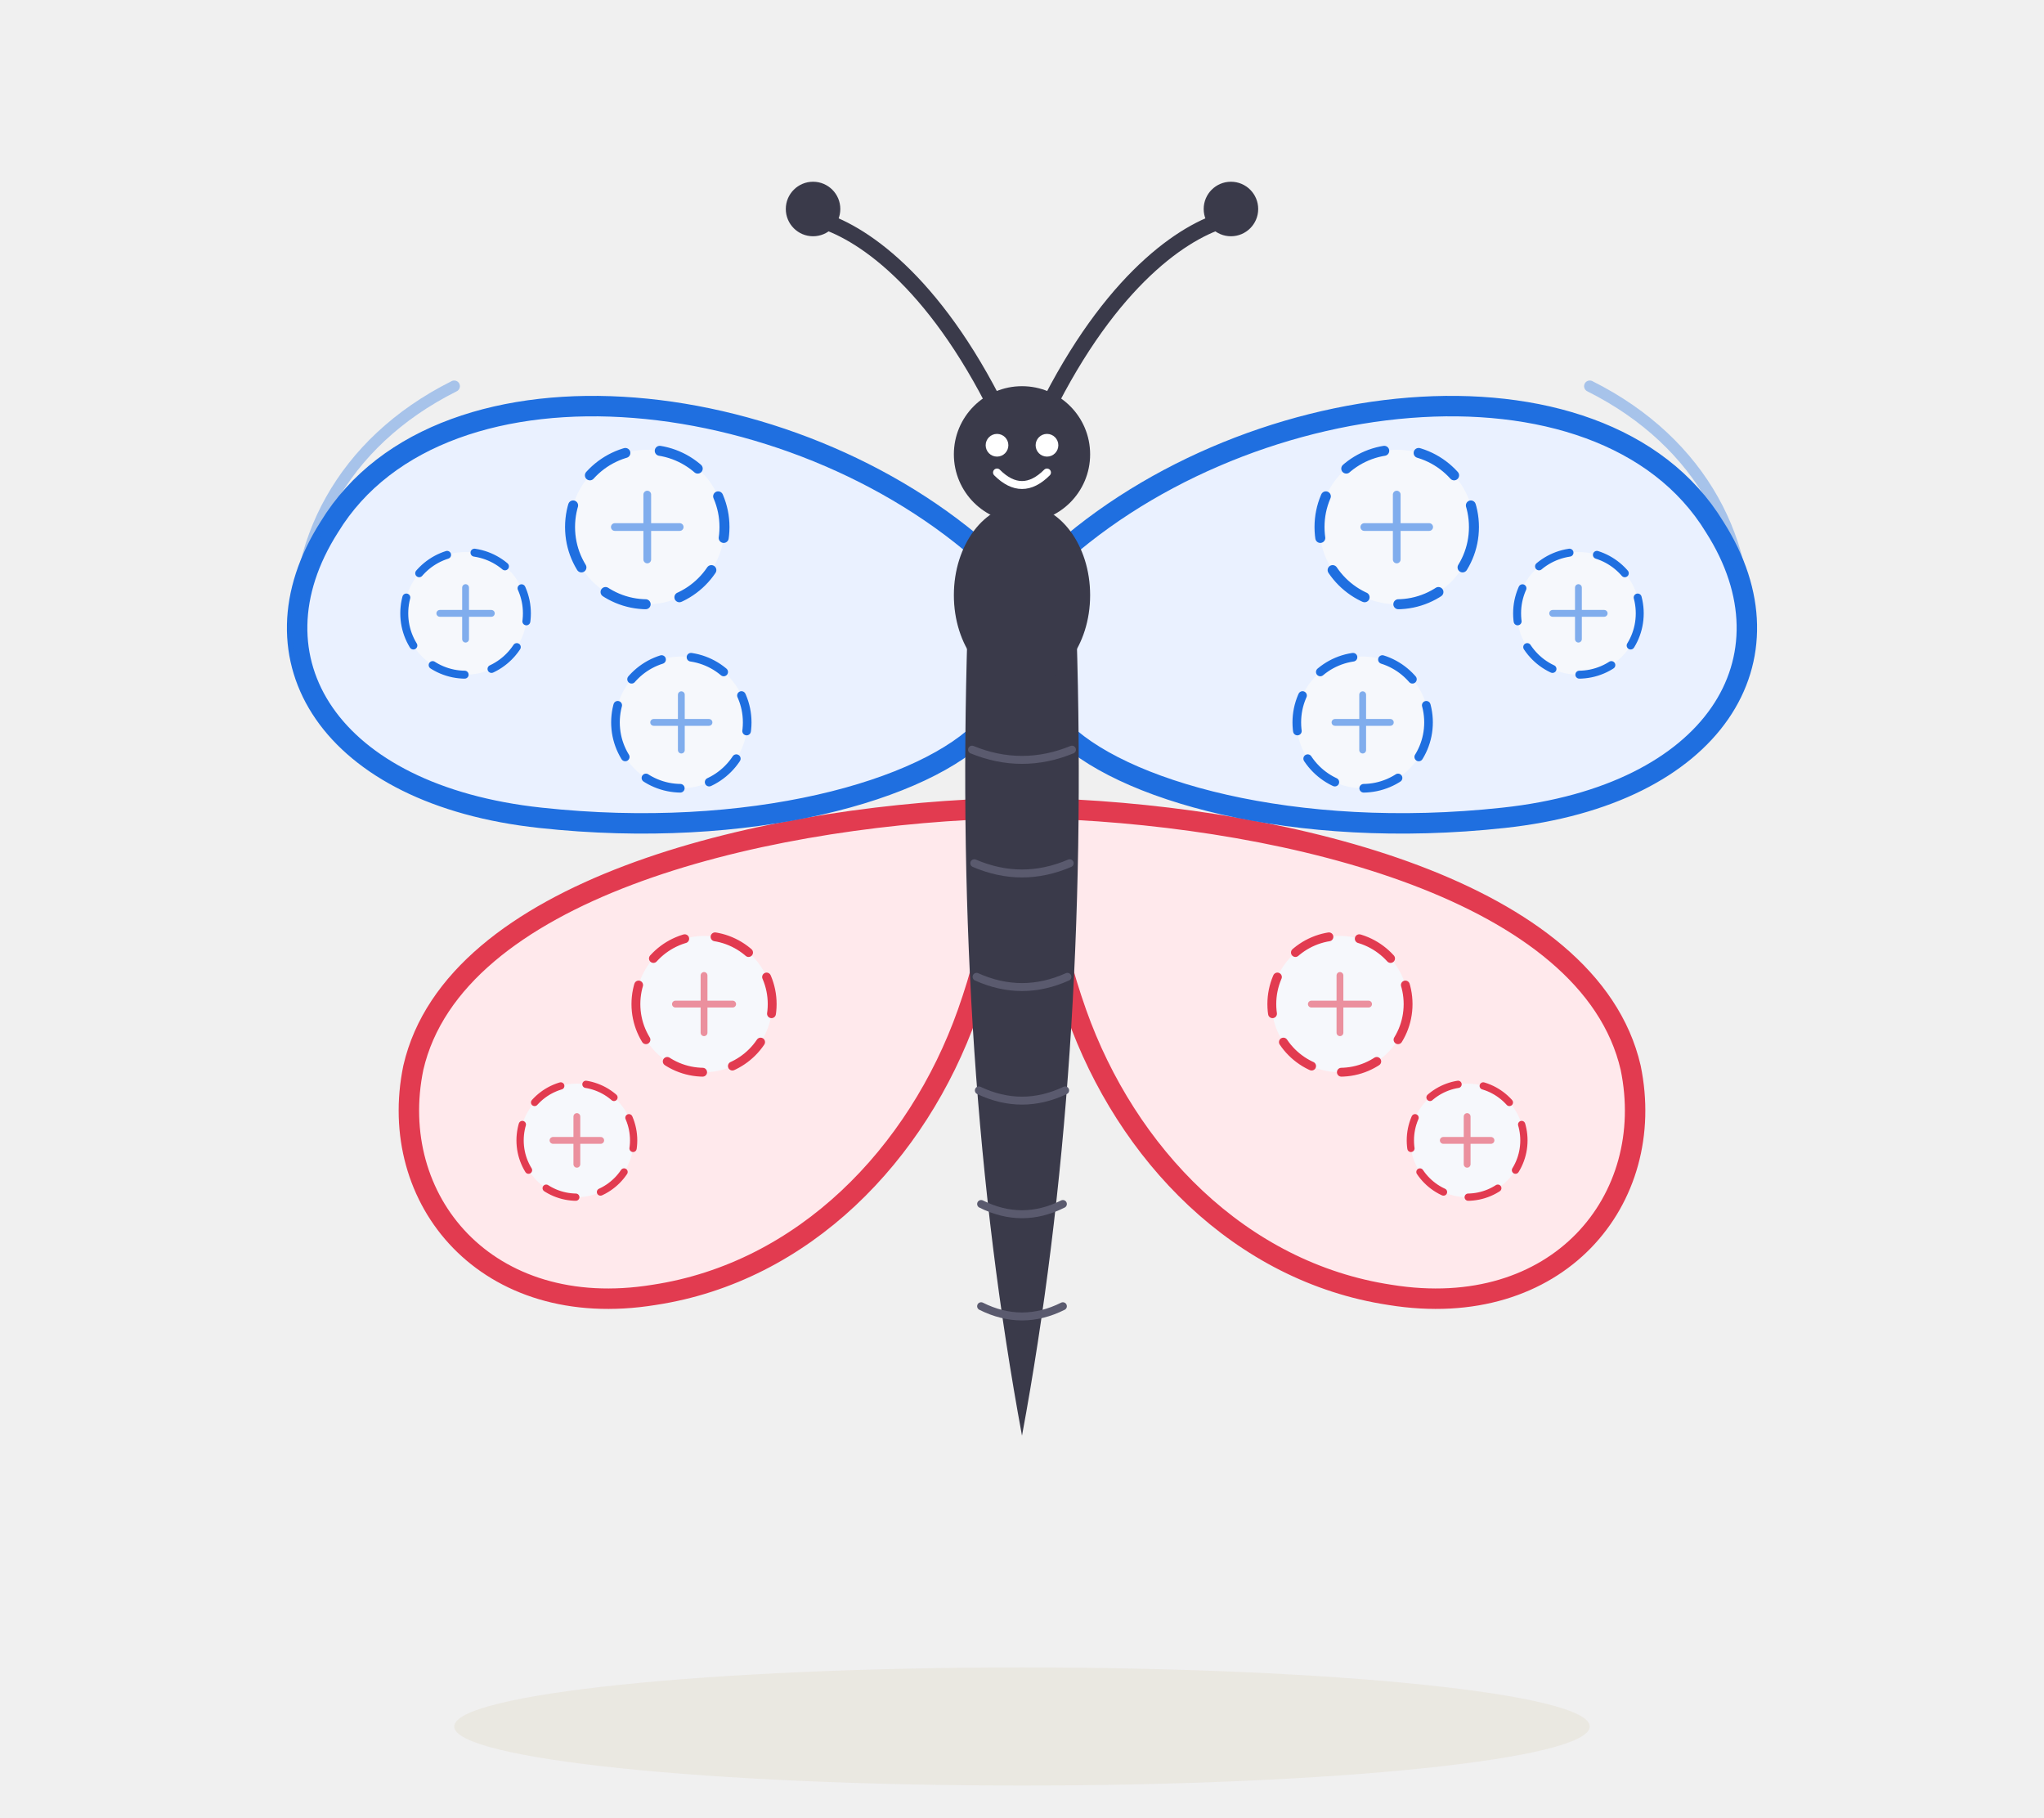
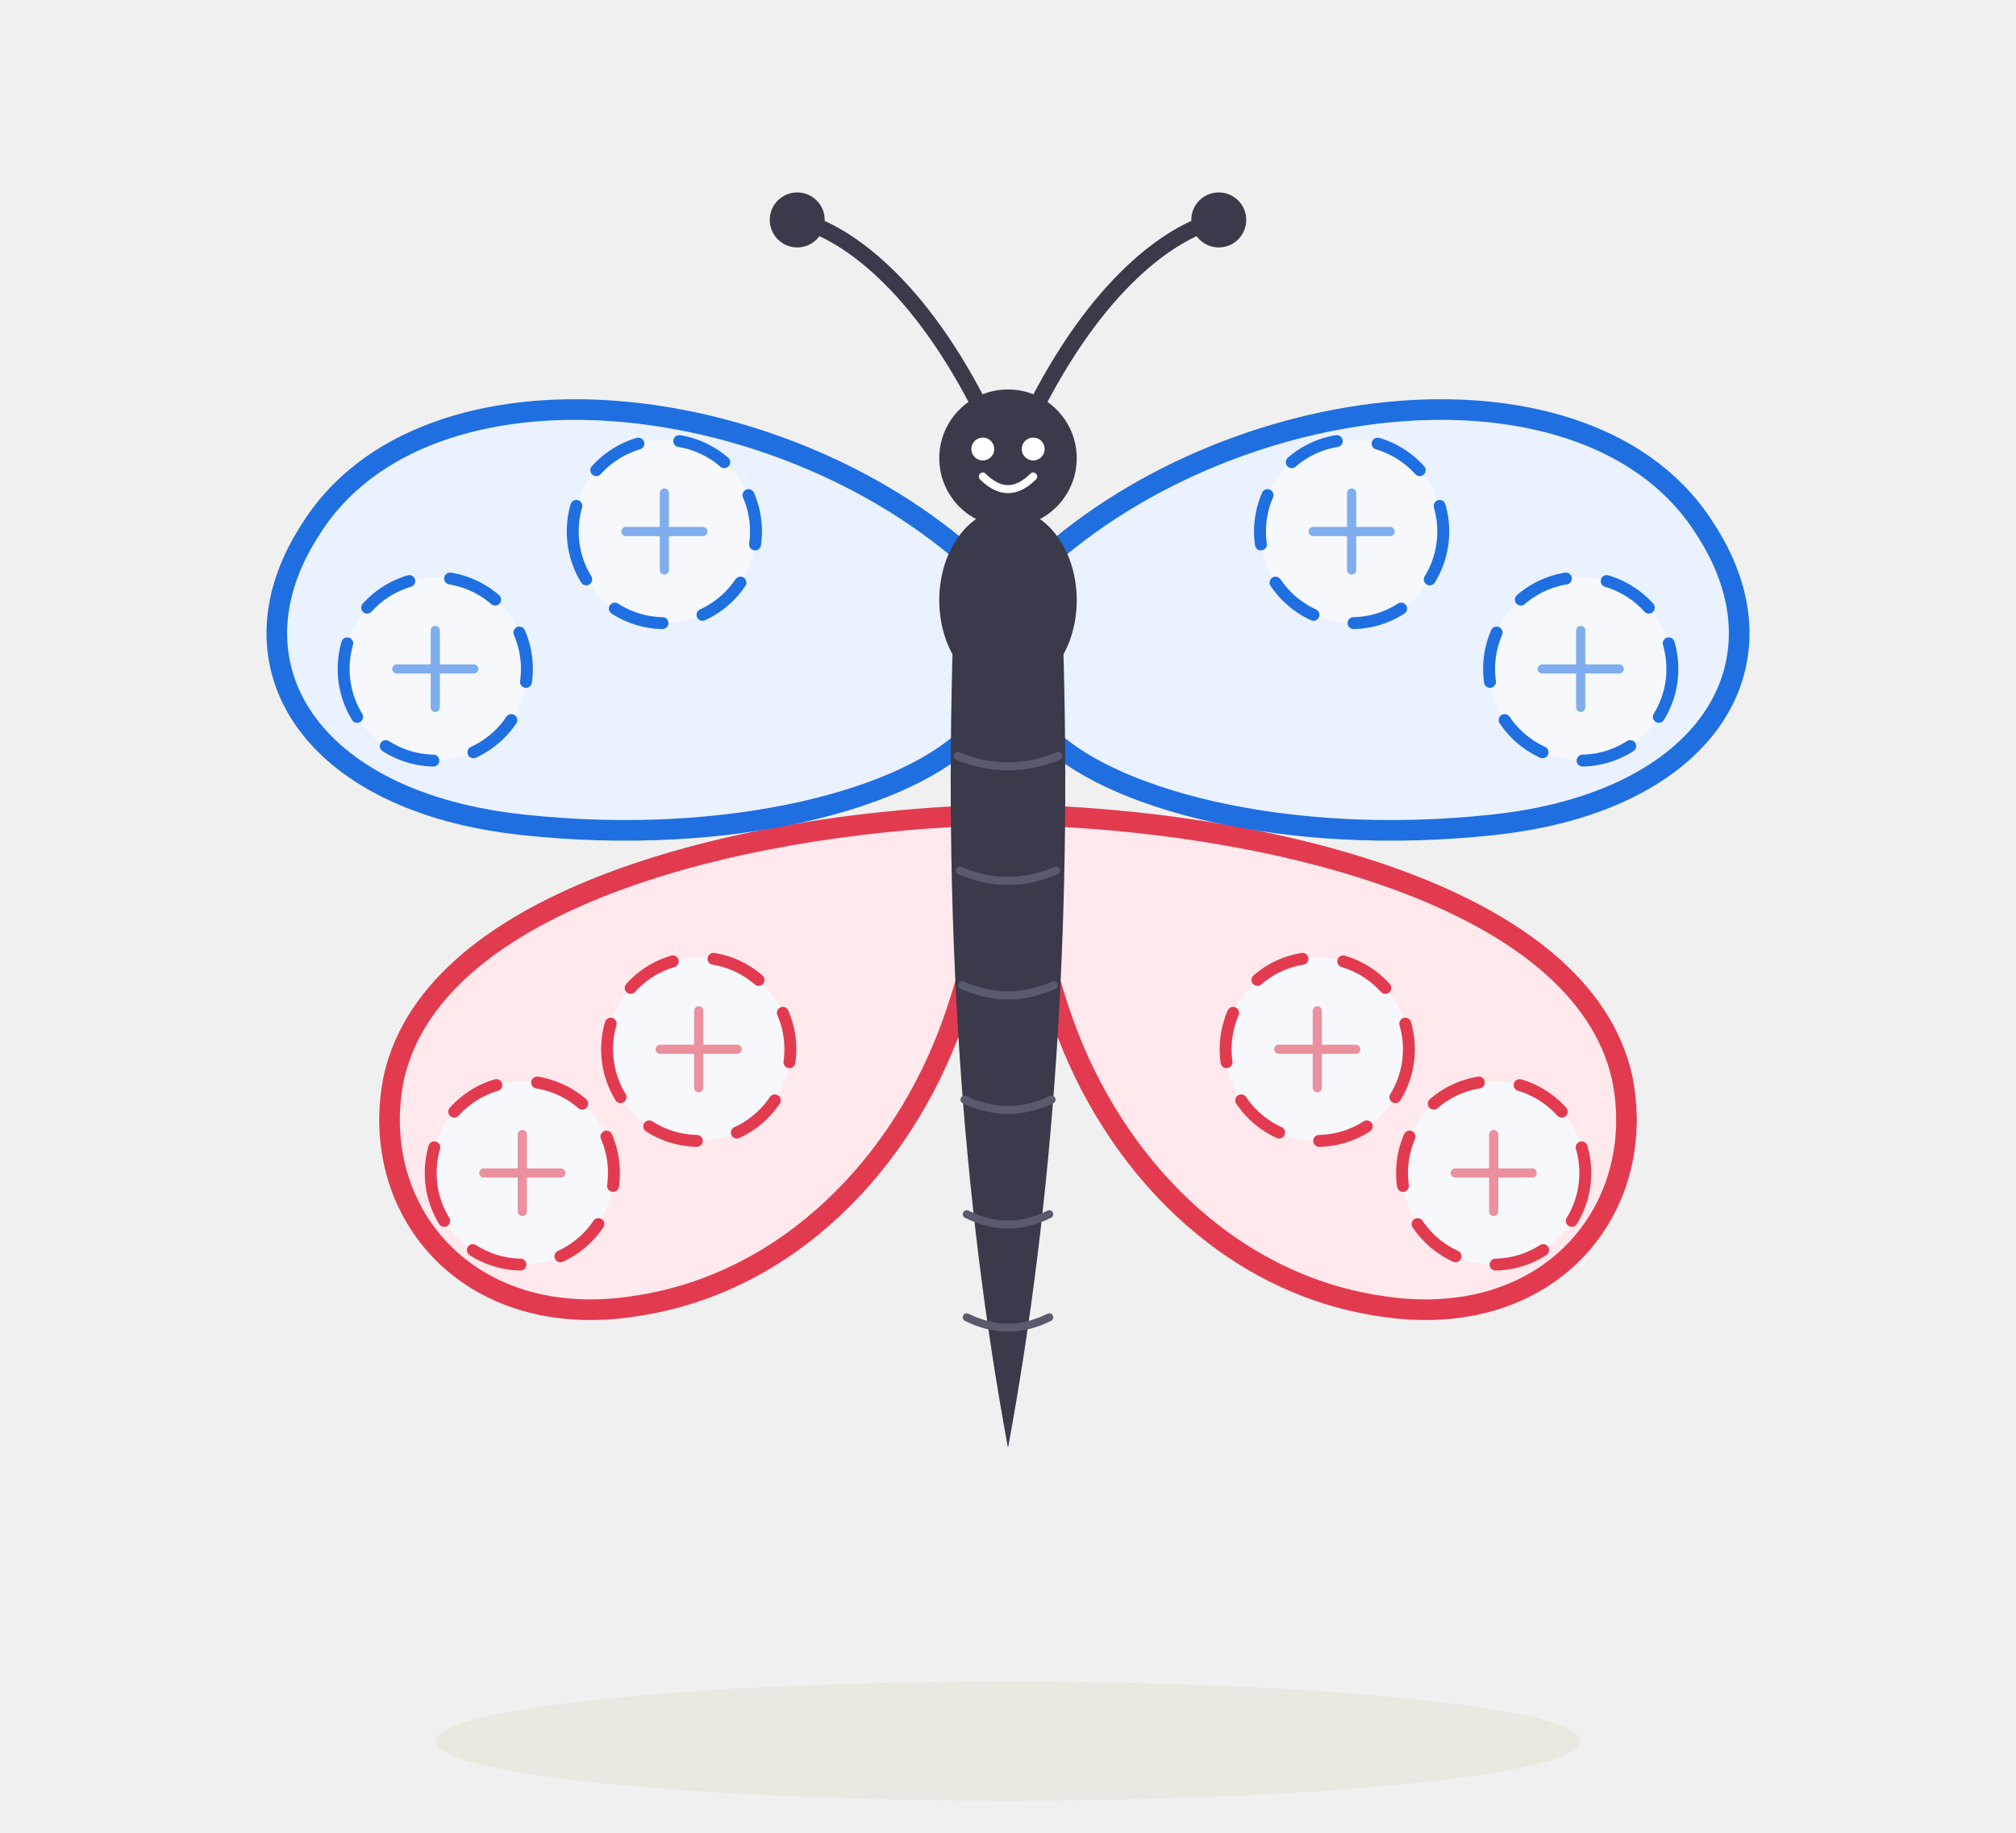
- <svg xmlns="http://www.w3.org/2000/svg" viewBox="0 0 900 800" width="900" height="800" font-family="Fredoka, sans-serif">
-   <ellipse cx="450" cy="760" rx="250" ry="26" fill="#E6E1D6" opacity="0.55" />
-   <path d="M464,356 C568,360 700,392 718,470 C730,528 686,582 612,570 C546,560 496,508 474,446 C462,412 458,384 464,356 Z" fill="#FFE9EC" stroke="#E23B50" stroke-width="9" stroke-linejoin="round" />
-   <path d="M460,250 C545,168 705,150 755,232 C792,290 755,350 662,360 C570,370 492,348 466,320 C452,300 450,276 460,250 Z" fill="#EAF1FF" stroke="#1F6FE0" stroke-width="9" stroke-linejoin="round" />
-   <path d="M700,170 C750,195 772,240 768,285" fill="none" stroke="#1F6FE0" stroke-width="5" opacity="0.35" stroke-linecap="round" />
-   <circle cx="615" cy="232" r="34" fill="#F6F8FC" stroke="#1F6FE0" stroke-width="4.4" stroke-dasharray="18.7 15.3" stroke-linecap="round" />
-   <path d="M600.72,232 H629.28 M615,217.72 V246.28" stroke="#1F6FE0" stroke-width="3.4" stroke-linecap="round" opacity="0.55" />
-   <circle cx="695" cy="270" r="27" fill="#F6F8FC" stroke="#1F6FE0" stroke-width="3.5" stroke-dasharray="14.9 12.2" stroke-linecap="round" />
-   <path d="M683.66,270 H706.34 M695,258.66 V281.34" stroke="#1F6FE0" stroke-width="3.0" stroke-linecap="round" opacity="0.55" />
-   <circle cx="600" cy="318" r="29" fill="#F6F8FC" stroke="#1F6FE0" stroke-width="3.8" stroke-dasharray="16.0 13.1" stroke-linecap="round" />
-   <path d="M587.82,318 H612.18 M600,305.82 V330.18" stroke="#1F6FE0" stroke-width="3.0" stroke-linecap="round" opacity="0.55" />
-   <circle cx="590" cy="442" r="30" fill="#F6F8FC" stroke="#E23B50" stroke-width="3.9" stroke-dasharray="16.5 13.5" stroke-linecap="round" />
-   <path d="M577.4,442 H602.6 M590,429.4 V454.6" stroke="#E23B50" stroke-width="3.0" stroke-linecap="round" opacity="0.55" />
-   <circle cx="646" cy="502" r="25" fill="#F6F8FC" stroke="#E23B50" stroke-width="3.2" stroke-dasharray="13.8 11.2" stroke-linecap="round" />
-   <path d="M635.5,502 H656.5 M646,491.5 V512.5" stroke="#E23B50" stroke-width="3.0" stroke-linecap="round" opacity="0.55" />
-   <g transform="translate(900,0) scale(-1,1)">
-     <path d="M464,356 C568,360 700,392 718,470 C730,528 686,582 612,570 C546,560 496,508 474,446 C462,412 458,384 464,356 Z" fill="#FFE9EC" stroke="#E23B50" stroke-width="9" stroke-linejoin="round" />
-     <path d="M460,250 C545,168 705,150 755,232 C792,290 755,350 662,360 C570,370 492,348 466,320 C452,300 450,276 460,250 Z" fill="#EAF1FF" stroke="#1F6FE0" stroke-width="9" stroke-linejoin="round" />
-     <path d="M700,170 C750,195 772,240 768,285" fill="none" stroke="#1F6FE0" stroke-width="5" opacity="0.35" stroke-linecap="round" />
-     <circle cx="615" cy="232" r="34" fill="#F6F8FC" stroke="#1F6FE0" stroke-width="4.4" stroke-dasharray="18.7 15.3" stroke-linecap="round" />
-     <path d="M600.72,232 H629.28 M615,217.72 V246.28" stroke="#1F6FE0" stroke-width="3.4" stroke-linecap="round" opacity="0.55" />
-     <circle cx="695" cy="270" r="27" fill="#F6F8FC" stroke="#1F6FE0" stroke-width="3.5" stroke-dasharray="14.9 12.2" stroke-linecap="round" />
-     <path d="M683.66,270 H706.34 M695,258.66 V281.34" stroke="#1F6FE0" stroke-width="3.0" stroke-linecap="round" opacity="0.55" />
-     <circle cx="600" cy="318" r="29" fill="#F6F8FC" stroke="#1F6FE0" stroke-width="3.8" stroke-dasharray="16.0 13.1" stroke-linecap="round" />
-     <path d="M587.82,318 H612.18 M600,305.82 V330.18" stroke="#1F6FE0" stroke-width="3.0" stroke-linecap="round" opacity="0.55" />
-     <circle cx="590" cy="442" r="30" fill="#F6F8FC" stroke="#E23B50" stroke-width="3.9" stroke-dasharray="16.5 13.5" stroke-linecap="round" />
-     <path d="M577.4,442 H602.6 M590,429.4 V454.6" stroke="#E23B50" stroke-width="3.0" stroke-linecap="round" opacity="0.55" />
-     <circle cx="646" cy="502" r="25" fill="#F6F8FC" stroke="#E23B50" stroke-width="3.2" stroke-dasharray="13.8 11.2" stroke-linecap="round" />
-     <path d="M635.5,502 H656.5 M646,491.5 V512.5" stroke="#E23B50" stroke-width="3.0" stroke-linecap="round" opacity="0.55" />
+ <svg xmlns="http://www.w3.org/2000/svg" viewBox="0 0 880 800" width="880" height="800" font-family="Fredoka, sans-serif">
+   <ellipse cx="440" cy="760" rx="250" ry="26" fill="#E6E1D6" opacity="0.55" />
+   <path d="M454,356 C558,360 690,392 708,470 C720,528 676,582 602,570 C536,560 486,508 464,446 C452,412 448,384 454,356 Z" fill="#FFE9EC" stroke="#E23B50" stroke-width="9" stroke-linejoin="round" />
+   <path d="M450,250 C535,168 695,150 745,232 C782,290 745,350 652,360 C560,370 482,348 456,320 C442,300 440,276 450,250 Z" fill="#EAF1FF" stroke="#1F6FE0" stroke-width="9" stroke-linejoin="round" />
+   <circle cx="590.0" cy="232.0" r="40.0" fill="#F6F8FC" stroke="#1F6FE0" stroke-width="5.2" stroke-dasharray="22.0 18.0" stroke-linecap="round" />
+   <path d="M573.2,232.0 H606.8 M590.0,215.2 V248.8" stroke="#1F6FE0" stroke-width="4.0" stroke-linecap="round" opacity="0.55" />
+   <circle cx="690.0" cy="292.0" r="40.0" fill="#F6F8FC" stroke="#1F6FE0" stroke-width="5.2" stroke-dasharray="22.0 18.0" stroke-linecap="round" />
+   <path d="M673.2,292.0 H706.8 M690.0,275.2 V308.8" stroke="#1F6FE0" stroke-width="4.0" stroke-linecap="round" opacity="0.55" />
+   <circle cx="575.0" cy="458.0" r="40.0" fill="#F6F8FC" stroke="#E23B50" stroke-width="5.2" stroke-dasharray="22.0 18.0" stroke-linecap="round" />
+   <path d="M558.2,458.0 H591.8 M575.0,441.2 V474.8" stroke="#E23B50" stroke-width="4.0" stroke-linecap="round" opacity="0.55" />
+   <circle cx="652.0" cy="512.0" r="40.0" fill="#F6F8FC" stroke="#E23B50" stroke-width="5.2" stroke-dasharray="22.0 18.0" stroke-linecap="round" />
+   <path d="M635.2,512.0 H668.8 M652.0,495.2 V528.8" stroke="#E23B50" stroke-width="4.0" stroke-linecap="round" opacity="0.55" />
+   <g transform="translate(880,0) scale(-1,1)">
+     <path d="M454,356 C558,360 690,392 708,470 C720,528 676,582 602,570 C536,560 486,508 464,446 C452,412 448,384 454,356 Z" fill="#FFE9EC" stroke="#E23B50" stroke-width="9" stroke-linejoin="round" />
+     <path d="M450,250 C535,168 695,150 745,232 C782,290 745,350 652,360 C560,370 482,348 456,320 C442,300 440,276 450,250 Z" fill="#EAF1FF" stroke="#1F6FE0" stroke-width="9" stroke-linejoin="round" />
+     <circle cx="590.0" cy="232.0" r="40.0" fill="#F6F8FC" stroke="#1F6FE0" stroke-width="5.2" stroke-dasharray="22.0 18.0" stroke-linecap="round" />
+     <path d="M573.2,232.0 H606.8 M590.0,215.2 V248.8" stroke="#1F6FE0" stroke-width="4.0" stroke-linecap="round" opacity="0.55" />
+     <circle cx="690.0" cy="292.0" r="40.0" fill="#F6F8FC" stroke="#1F6FE0" stroke-width="5.2" stroke-dasharray="22.0 18.0" stroke-linecap="round" />
+     <path d="M673.2,292.0 H706.8 M690.0,275.2 V308.8" stroke="#1F6FE0" stroke-width="4.0" stroke-linecap="round" opacity="0.55" />
+     <circle cx="575.0" cy="458.0" r="40.0" fill="#F6F8FC" stroke="#E23B50" stroke-width="5.2" stroke-dasharray="22.0 18.0" stroke-linecap="round" />
+     <path d="M558.2,458.0 H591.8 M575.0,441.2 V474.8" stroke="#E23B50" stroke-width="4.0" stroke-linecap="round" opacity="0.55" />
+     <circle cx="652.0" cy="512.0" r="40.0" fill="#F6F8FC" stroke="#E23B50" stroke-width="5.2" stroke-dasharray="22.0 18.0" stroke-linecap="round" />
+     <path d="M635.2,512.0 H668.8 M652.0,495.2 V528.8" stroke="#E23B50" stroke-width="4.0" stroke-linecap="round" opacity="0.55" />
  </g>
-   <path d="M426,278 Q420,470 450,632 Q480,470 474,278 Z" fill="#3A3A4A" />
-   <path d="M428,330 Q450,339 472,330" fill="none" stroke="#5A5A6E" stroke-width="3.5" stroke-linecap="round" />
-   <path d="M429,380 Q450,389 471,380" fill="none" stroke="#5A5A6E" stroke-width="3.5" stroke-linecap="round" />
-   <path d="M430,430 Q450,439 470,430" fill="none" stroke="#5A5A6E" stroke-width="3.5" stroke-linecap="round" />
-   <path d="M431,480 Q450,489 469,480" fill="none" stroke="#5A5A6E" stroke-width="3.5" stroke-linecap="round" />
-   <path d="M432,530 Q450,539 468,530" fill="none" stroke="#5A5A6E" stroke-width="3.5" stroke-linecap="round" />
-   <path d="M432,575 Q450,584 468,575" fill="none" stroke="#5A5A6E" stroke-width="3.5" stroke-linecap="round" />
-   <ellipse cx="450" cy="262" rx="30" ry="40" fill="#3A3A4A" />
-   <circle cx="450" cy="200" r="30" fill="#3A3A4A" />
-   <circle cx="439" cy="196" r="5" fill="#fff" />
-   <circle cx="461" cy="196" r="5" fill="#fff" />
-   <path d="M439,208 q11,11 22,0" fill="none" stroke="#fff" stroke-width="3.5" stroke-linecap="round" />
-   <path d="M437,176 C408,120 376,100 358,96" fill="none" stroke="#3A3A4A" stroke-width="7" stroke-linecap="round" />
-   <path d="M463,176 C492,120 524,100 542,96" fill="none" stroke="#3A3A4A" stroke-width="7" stroke-linecap="round" />
-   <circle cx="358" cy="92" r="12" fill="#3A3A4A" />
-   <circle cx="542" cy="92" r="12" fill="#3A3A4A" />
+   <path d="M416,278 Q410,470 440,632 Q470,470 464,278 Z" fill="#3A3A4A" />
+   <path d="M418,330 Q440,339 462,330" fill="none" stroke="#5A5A6E" stroke-width="3.5" stroke-linecap="round" />
+   <path d="M419,380 Q440,389 461,380" fill="none" stroke="#5A5A6E" stroke-width="3.5" stroke-linecap="round" />
+   <path d="M420,430 Q440,439 460,430" fill="none" stroke="#5A5A6E" stroke-width="3.5" stroke-linecap="round" />
+   <path d="M421,480 Q440,489 459,480" fill="none" stroke="#5A5A6E" stroke-width="3.5" stroke-linecap="round" />
+   <path d="M422,530 Q440,539 458,530" fill="none" stroke="#5A5A6E" stroke-width="3.5" stroke-linecap="round" />
+   <path d="M422,575 Q440,584 458,575" fill="none" stroke="#5A5A6E" stroke-width="3.5" stroke-linecap="round" />
+   <ellipse cx="440" cy="262" rx="30" ry="40" fill="#3A3A4A" />
+   <circle cx="440" cy="200" r="30" fill="#3A3A4A" />
+   <circle cx="429" cy="196" r="5" fill="#fff" />
+   <circle cx="451" cy="196" r="5" fill="#fff" />
+   <path d="M429,208 q11,11 22,0" fill="none" stroke="#fff" stroke-width="3.5" stroke-linecap="round" />
+   <path d="M427,176 C398,120 366,100 348,96" fill="none" stroke="#3A3A4A" stroke-width="7" stroke-linecap="round" />
+   <path d="M453,176 C482,120 514,100 532,96" fill="none" stroke="#3A3A4A" stroke-width="7" stroke-linecap="round" />
+   <circle cx="348" cy="96" r="12" fill="#3A3A4A" />
+   <circle cx="532" cy="96" r="12" fill="#3A3A4A" />
</svg>
